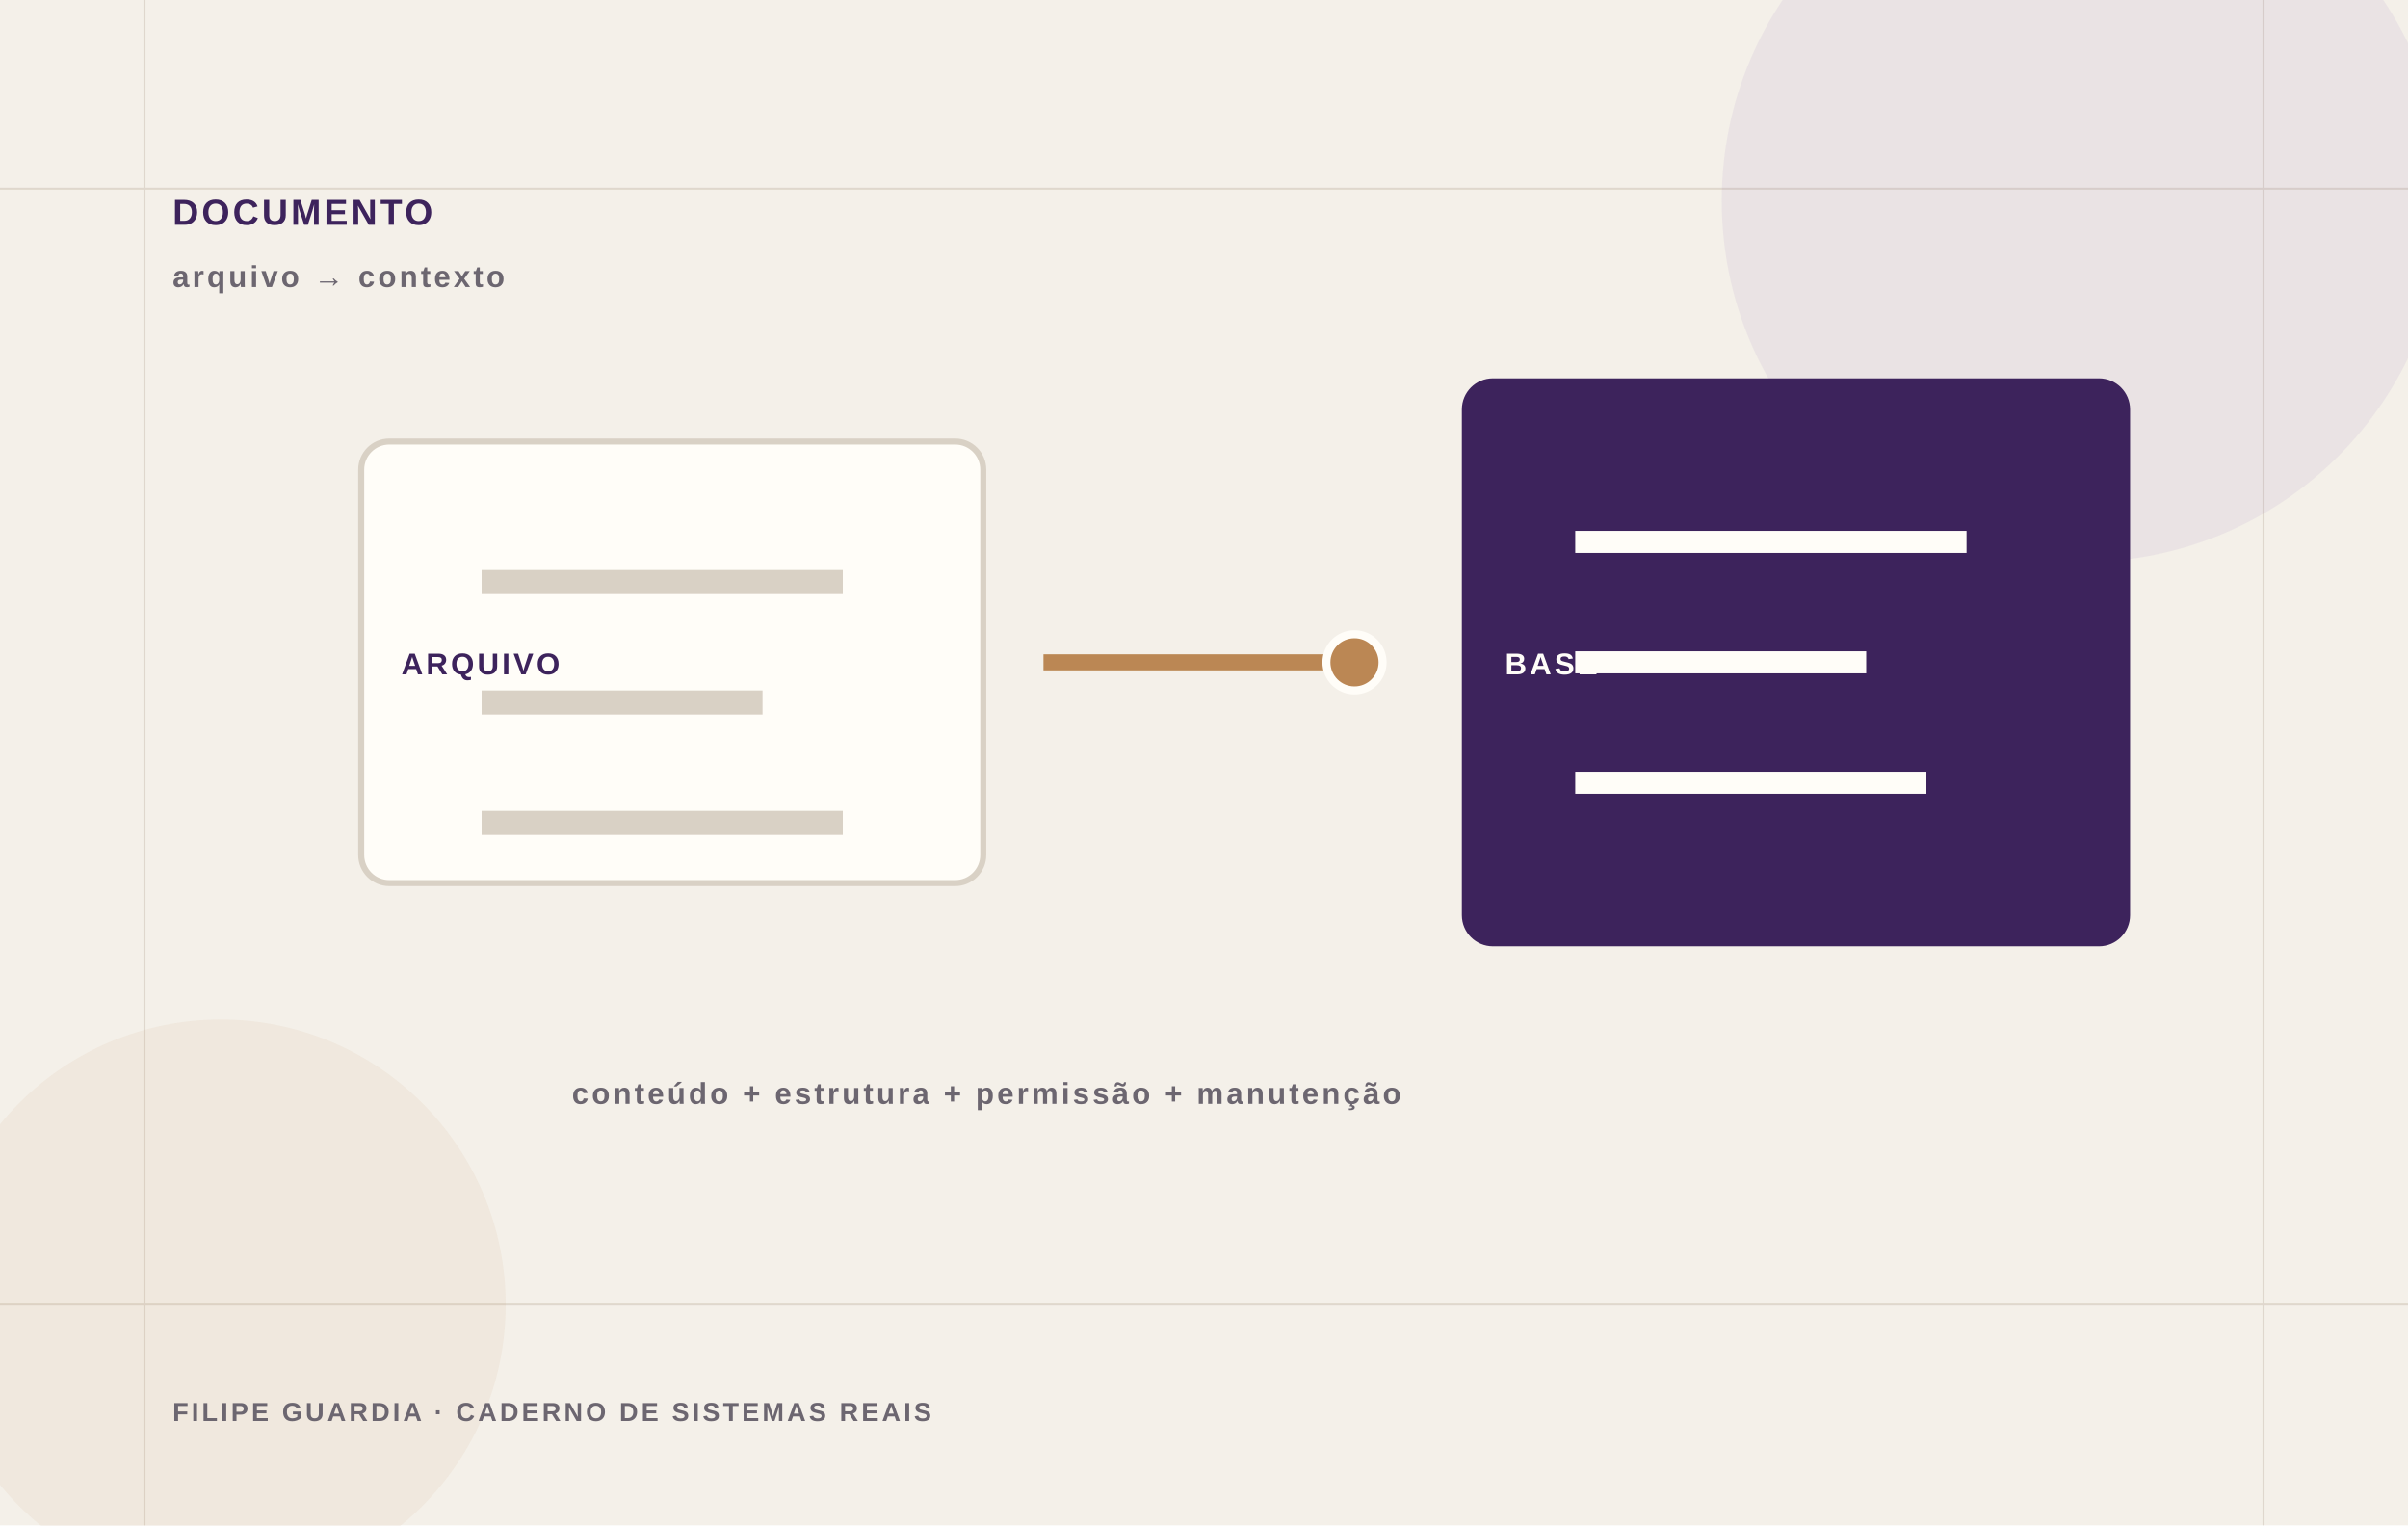
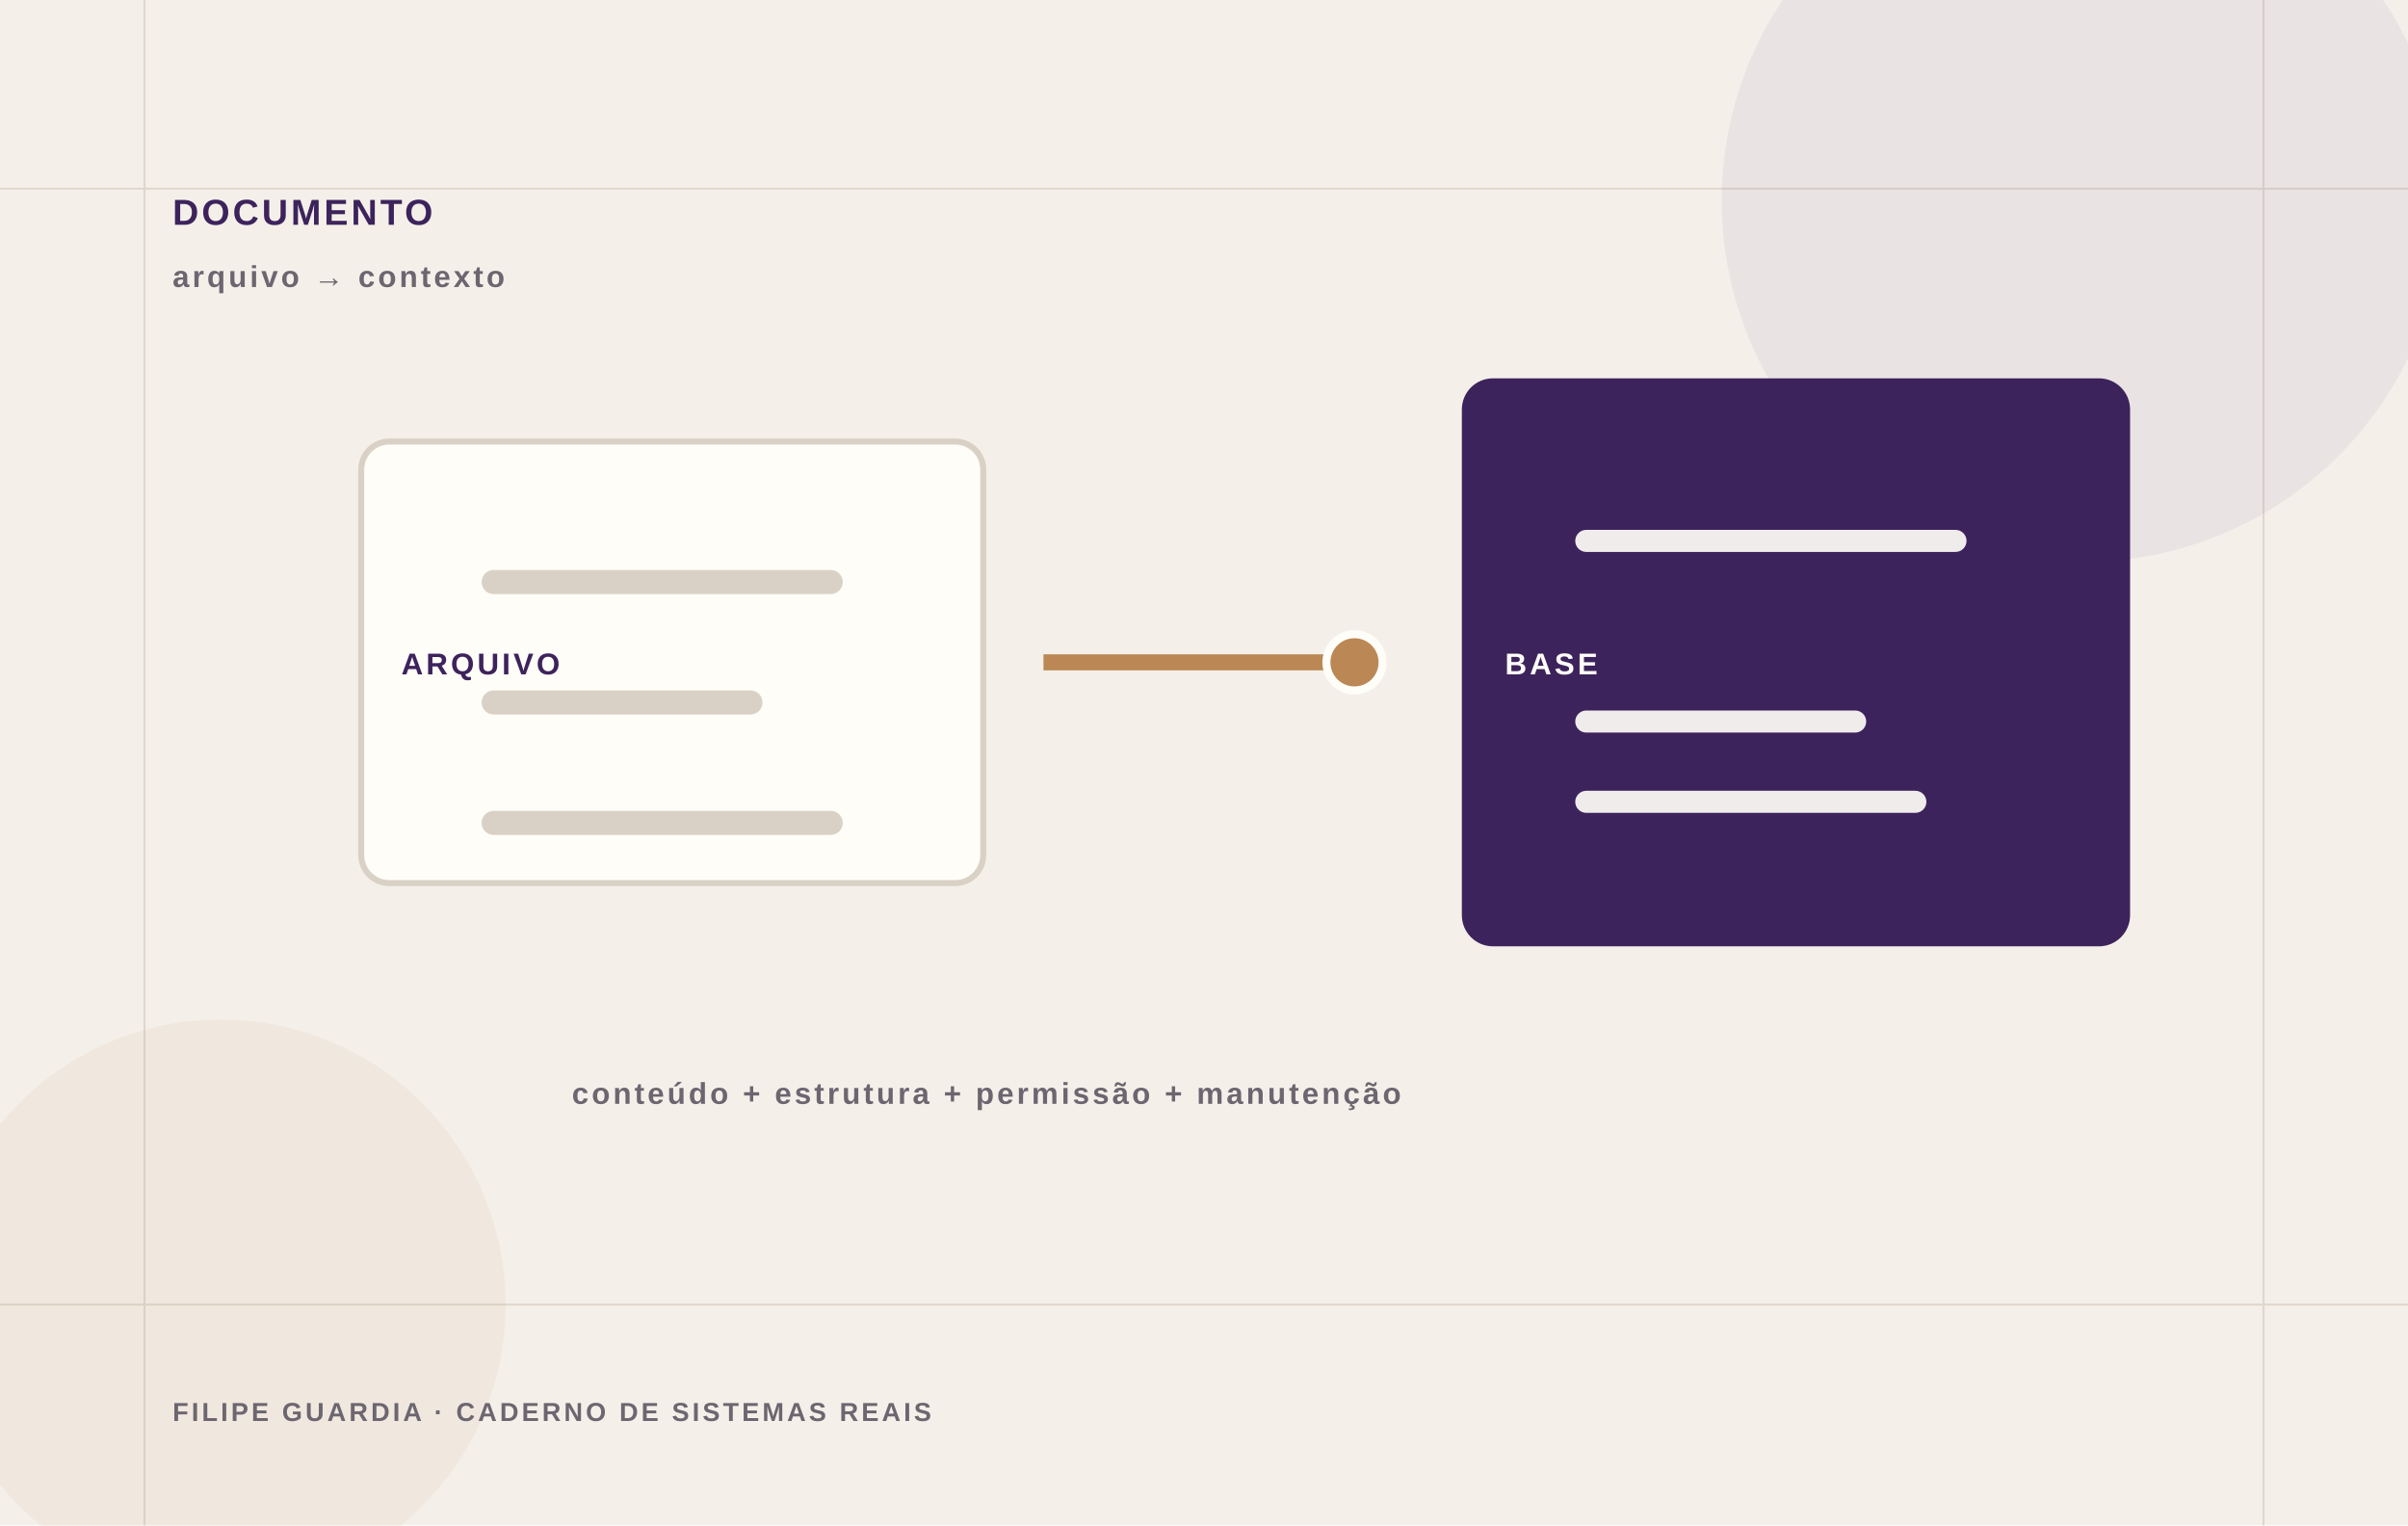
<svg xmlns="http://www.w3.org/2000/svg" viewBox="0 0 1200 760" role="img" aria-labelledby="title desc">
  <rect width="1200" height="760" fill="#f4f0e9" />
  <path d="M0 94H1200M0 650H1200M72 0V760M1128 0V760" stroke="#d9d1c5" stroke-width="1" opacity=".8" />
  <circle cx="1038" cy="100" r="180" fill="#7652a8" opacity=".08" />
  <circle cx="110" cy="650" r="142" fill="#bb8754" opacity=".08" />
  <text x="86" y="112" fill="#3d235c" font-family="Arial, sans-serif" font-size="18" font-weight="800" letter-spacing="1.5">DOCUMENTO</text>
  <text x="86" y="143" fill="#6c6670" font-family="Arial, sans-serif" font-size="15" font-weight="650" letter-spacing="1.5">arquivo → contexto</text>
  <text x="86" y="708" fill="#6c6670" font-family="Arial, sans-serif" font-size="13" font-weight="650" letter-spacing="1.5">FILIPE GUARDIA · CADERNO DE SISTEMAS REAIS</text>
  <rect x="180" y="220" width="310" height="220" rx="14" fill="#fffdf8" stroke="#d9d1c5" stroke-width="3" />
+   <rect x="240" y="284" width="180" height="12" rx="6" fill="#d9d1c5" />
+   <rect x="240" y="344" width="140" height="12" rx="6" fill="#d9d1c5" />
+   <rect x="240" y="404" width="180" height="12" rx="6" fill="#d9d1c5" />
  <text x="200" y="336" fill="#3d235c" font-family="Arial, sans-serif" font-size="15" font-weight="800" letter-spacing="1.5">ARQUIVO</text>
-   <path d="M240 290L420 290" stroke="#d9d1c5" stroke-width="12" fill="none" />
-   <path d="M240 350L380 350" stroke="#d9d1c5" stroke-width="12" fill="none" />
-   <path d="M240 410L420 410" stroke="#d9d1c5" stroke-width="12" fill="none" />
  <path d="M520 330L665 330" stroke="#bb8754" stroke-width="8" fill="none" />
  <circle cx="675" cy="330" r="14" fill="#bb8754" stroke="#fffdf8" stroke-width="4" />
  <rect x="730" y="190" width="330" height="280" rx="14" fill="#3d235c" stroke="#3d235c" stroke-width="3" />
+   <rect x="785" y="264" width="195" height="11" rx="5.5" fill="#fffdf8" opacity=".92" />
+   <rect x="785" y="354" width="145" height="11" rx="5.5" fill="#fffdf8" opacity=".92" />
+   <rect x="785" y="394" width="175" height="11" rx="5.5" fill="#fffdf8" opacity=".92" />
  <text x="750" y="336" fill="#fffdf8" font-family="Arial, sans-serif" font-size="15" font-weight="800" letter-spacing="1.5">BASE</text>
-   <path d="M785 270L980 270" stroke="#fffdf8" stroke-width="11" fill="none" />
-   <path d="M785 330L930 330" stroke="#fffdf8" stroke-width="11" fill="none" />
-   <path d="M785 390L960 390" stroke="#fffdf8" stroke-width="11" fill="none" />
  <text x="285" y="550" fill="#6c6670" font-family="Arial, sans-serif" font-size="15" font-weight="650" letter-spacing="1.5">conteúdo + estrutura + permissão + manutenção</text>
</svg>
